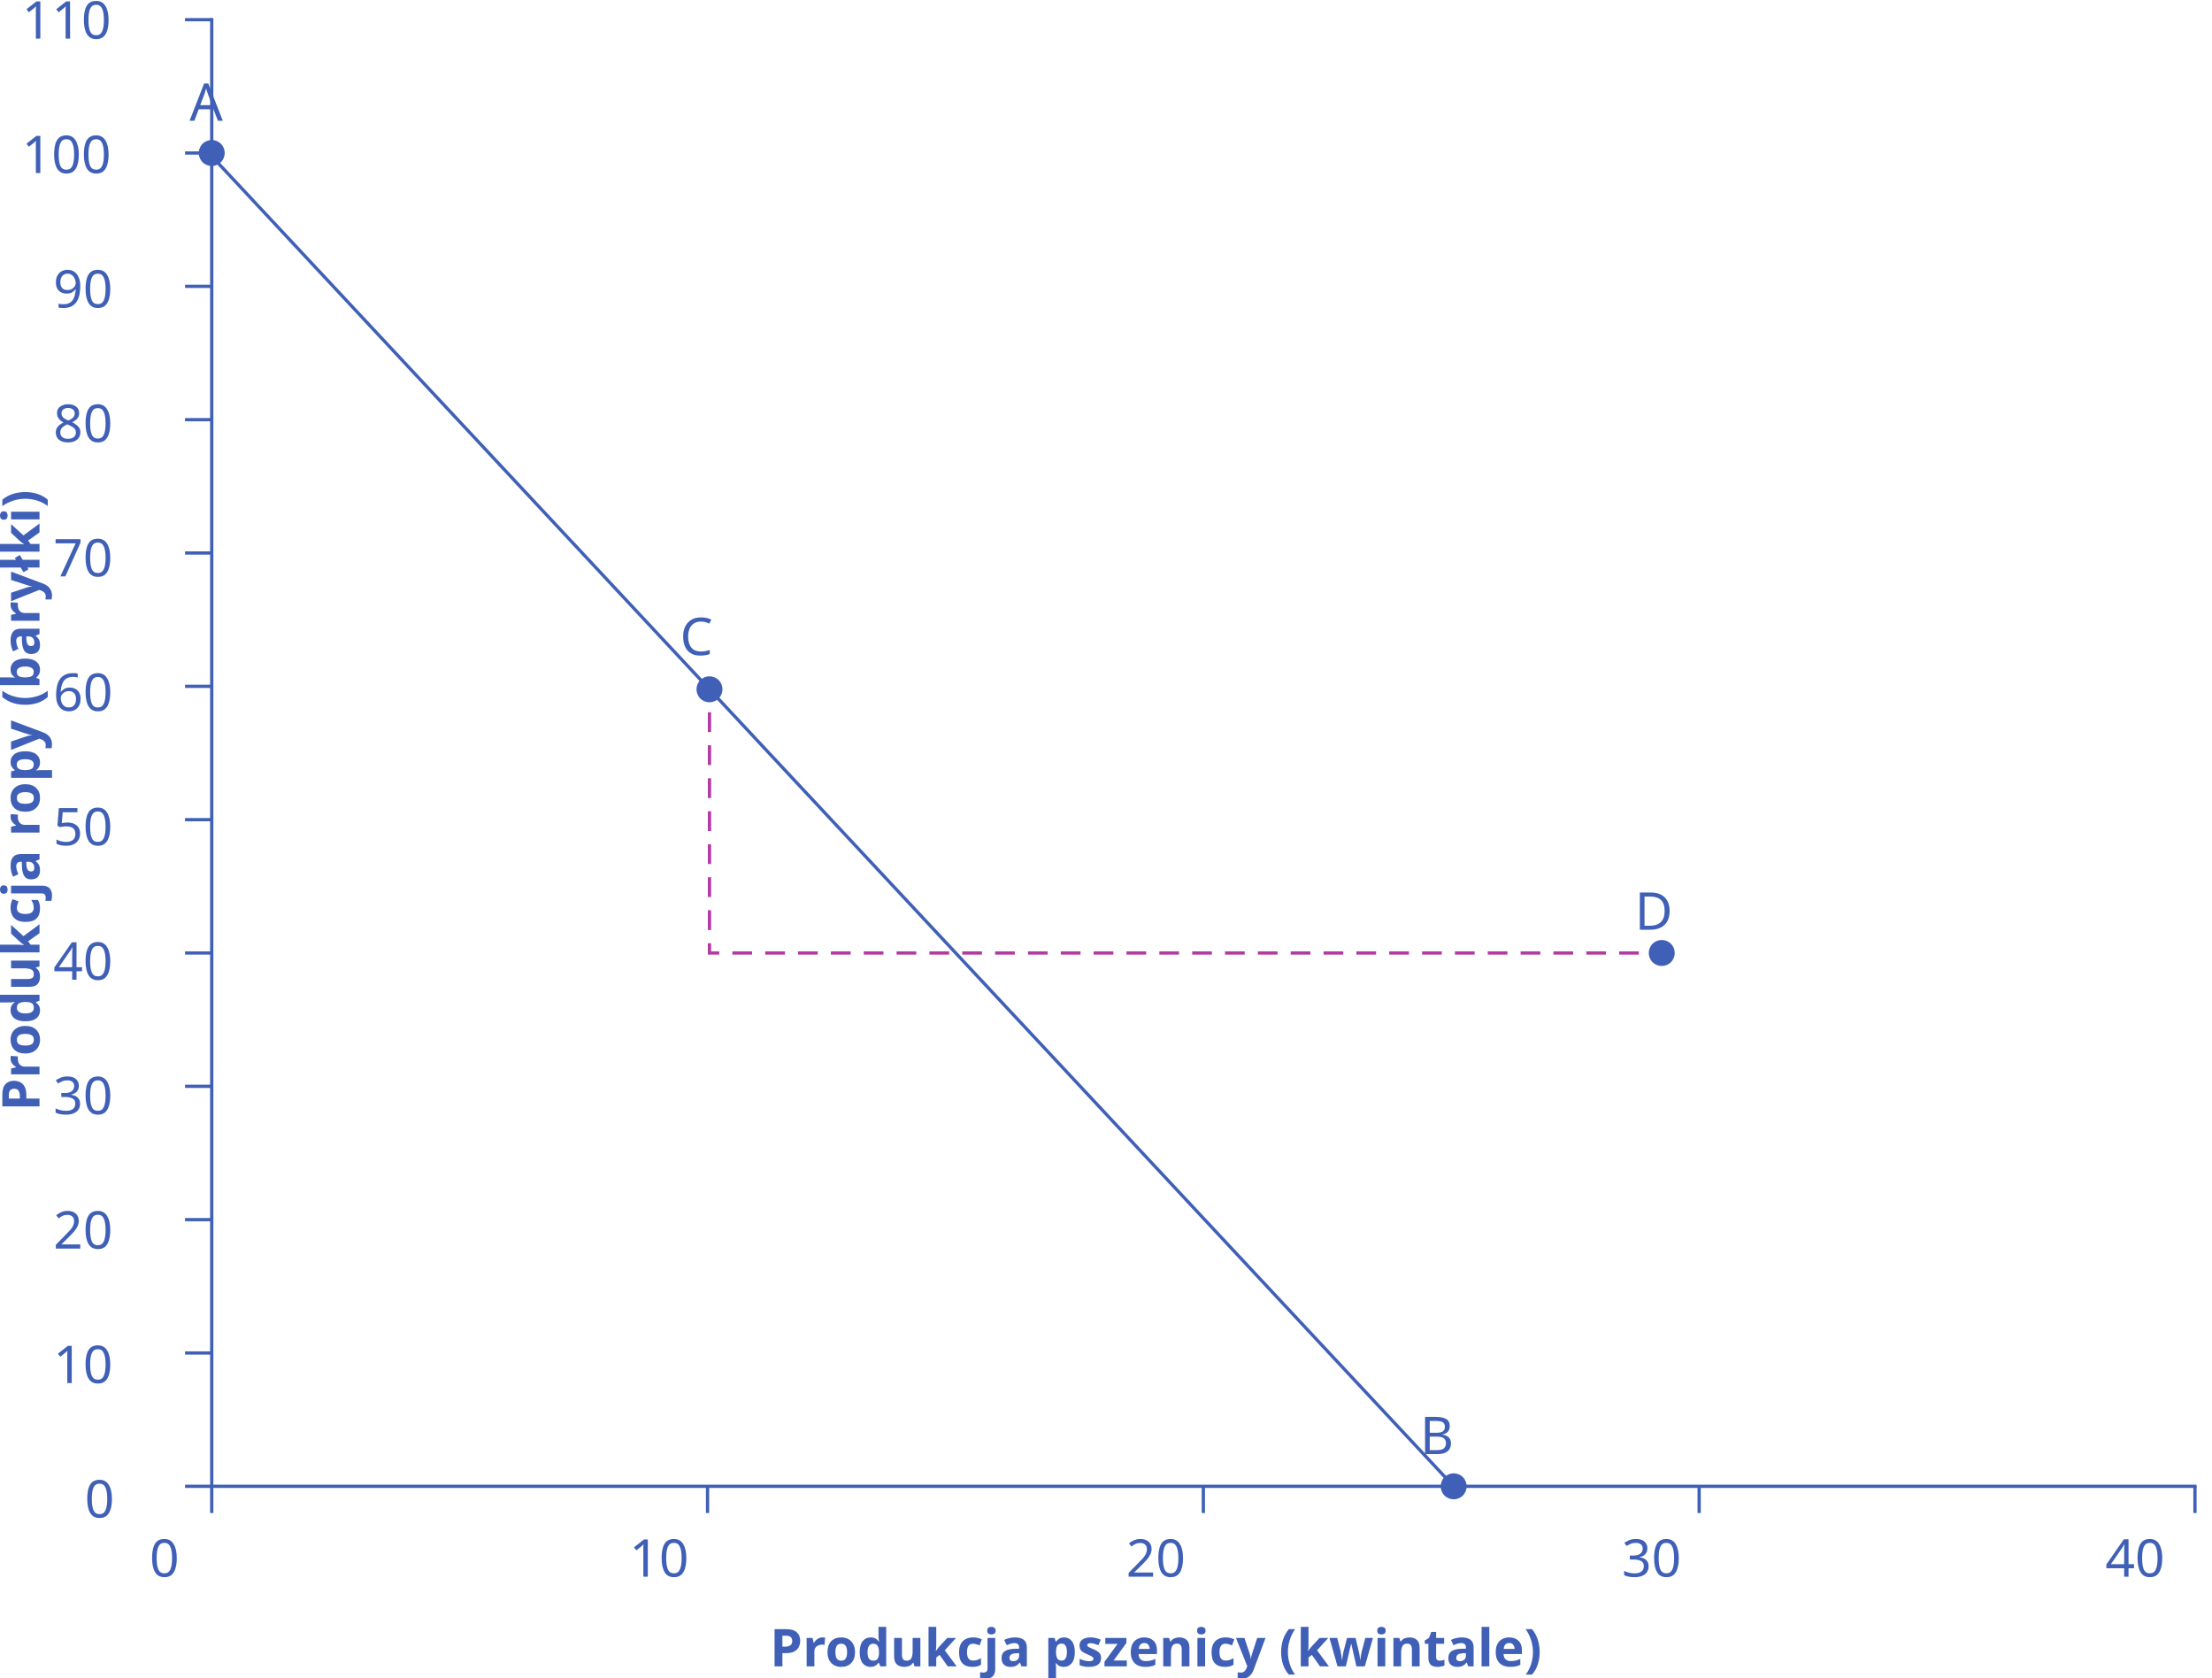
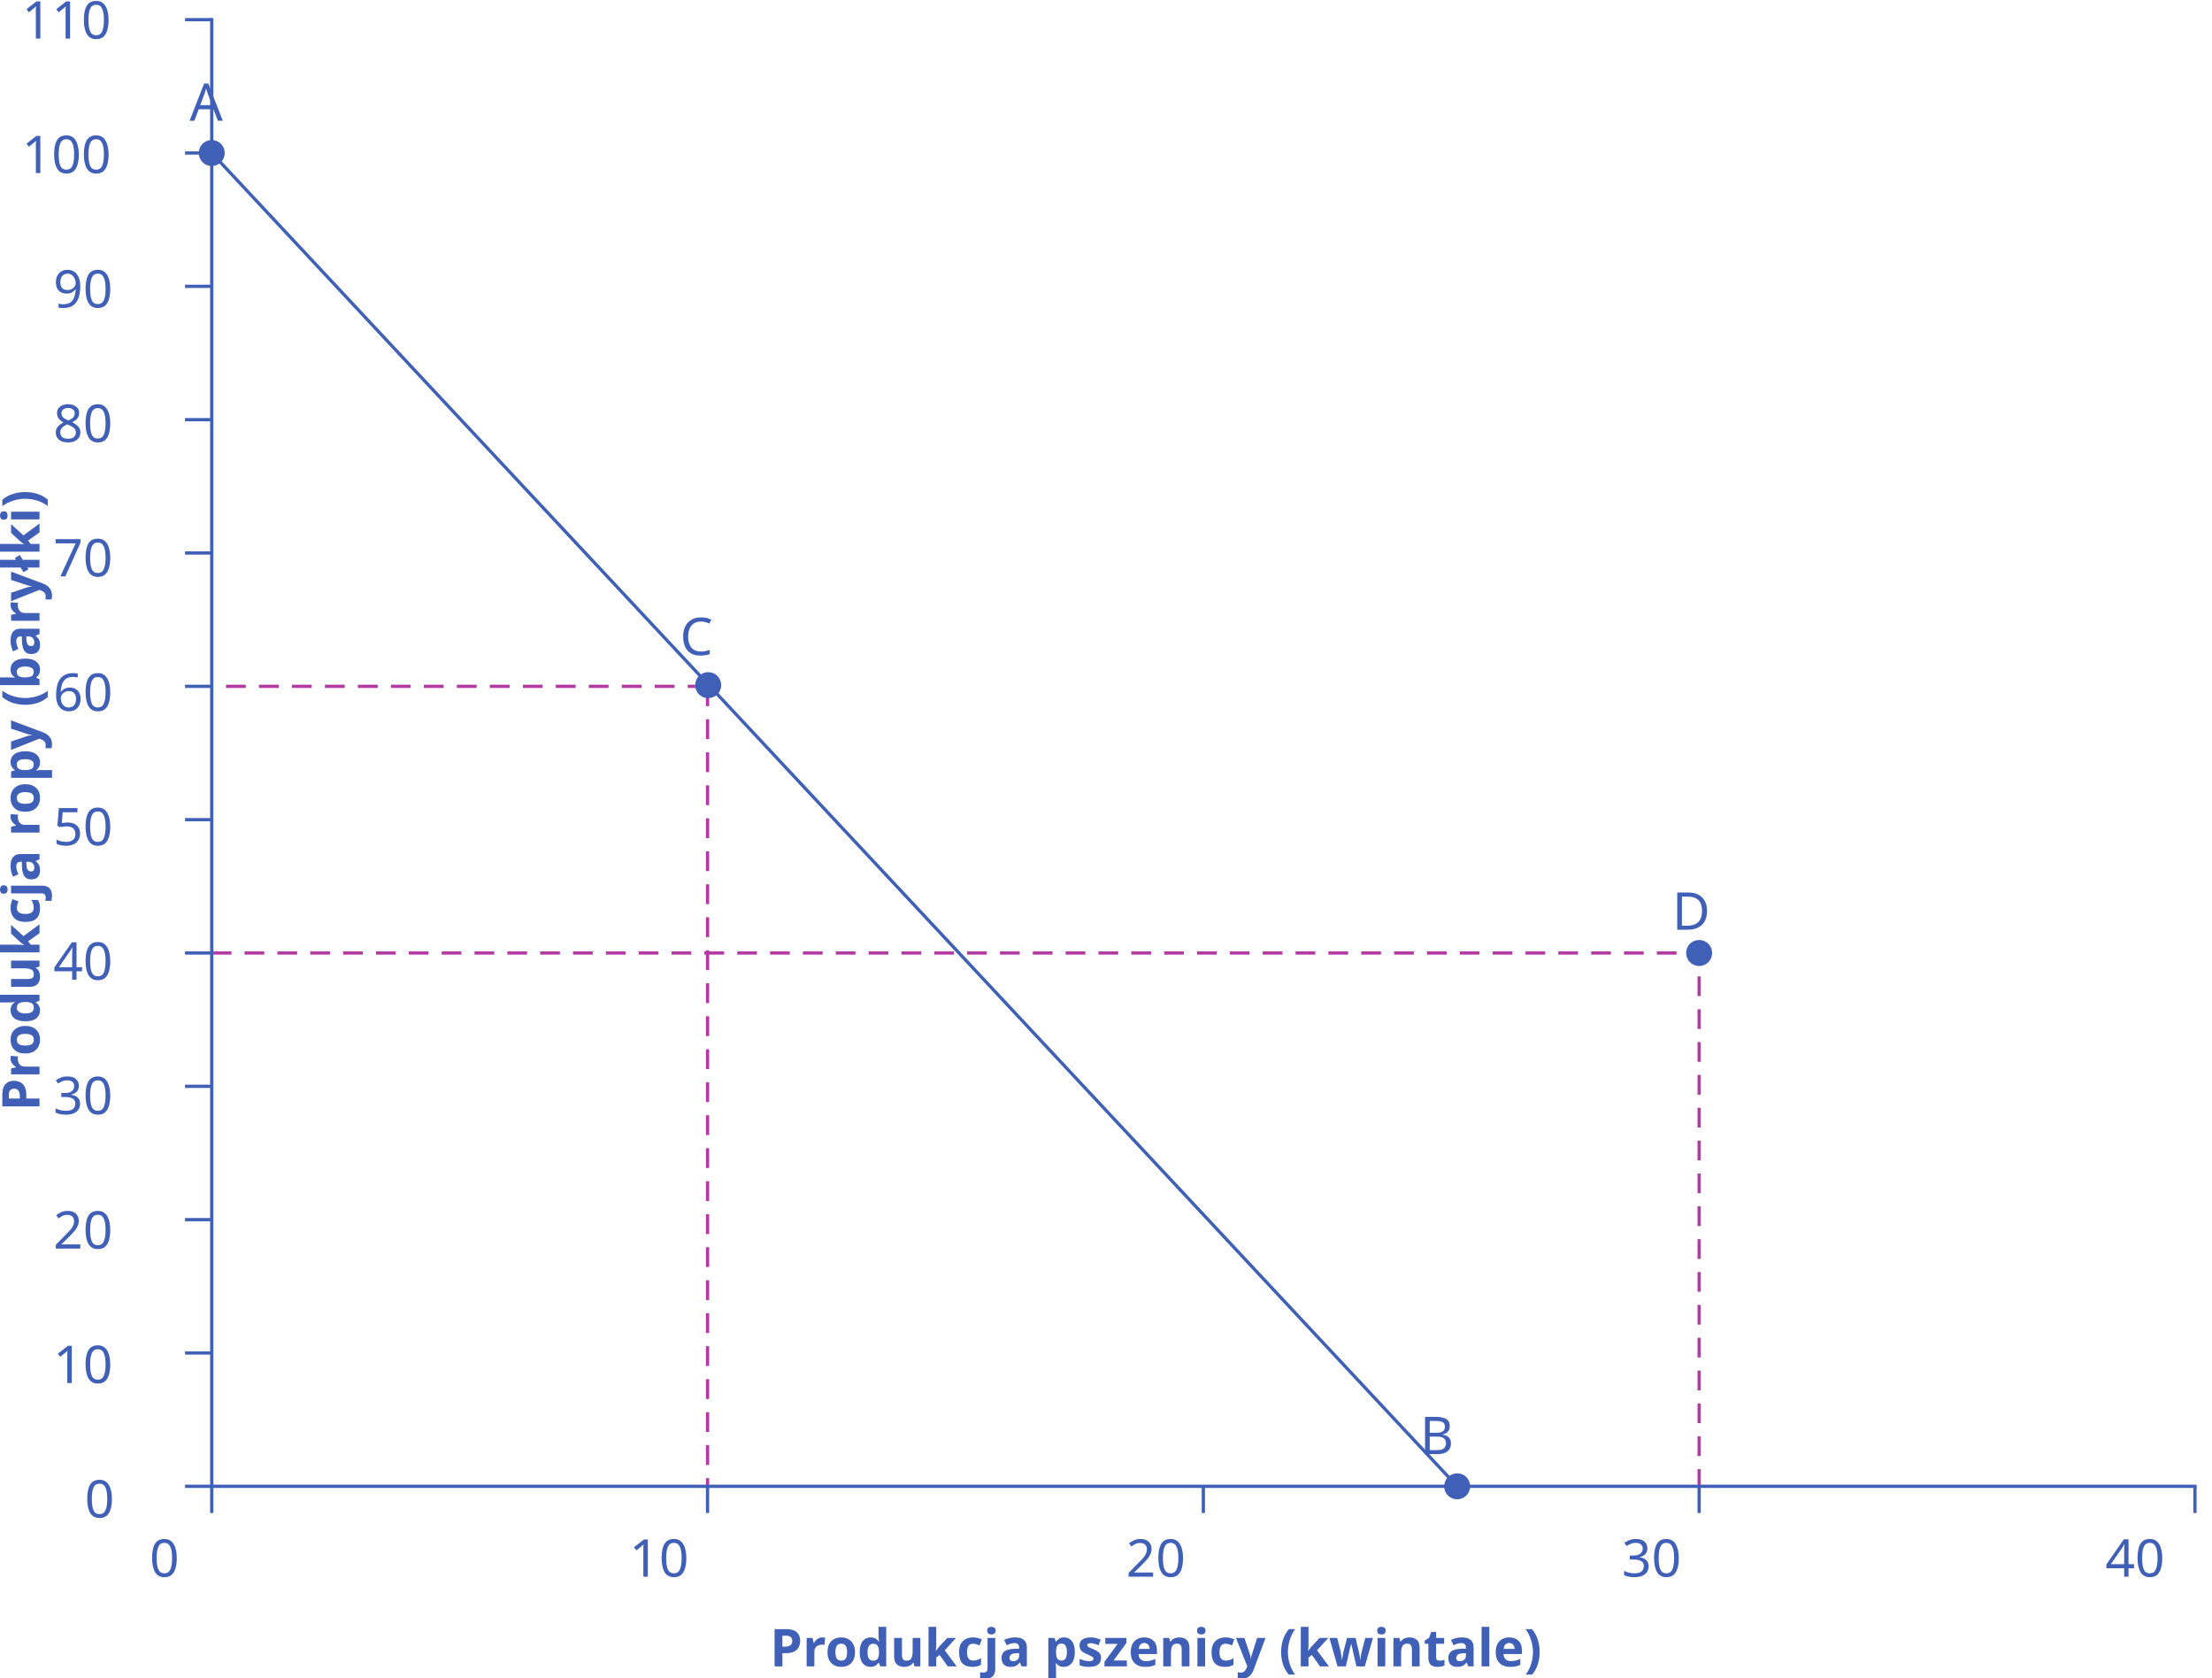
<svg xmlns="http://www.w3.org/2000/svg" version="1.1" id="svg69606" width="453.583" height="343.917" viewBox="0 0 453.583 343.917">
  <defs id="defs69610" />
  <g id="g69614" transform="matrix(1.333333,0,0,-1.333333,-3.703562,345.3885)">
-     <g id="g1">
-       <path d="M 35.342,256.266 V 30.516 H 340.586" style="fill:none;stroke:#3f60b6;stroke-width:0.5;stroke-linecap:butt;stroke-linejoin:miter;stroke-miterlimit:4;stroke-dasharray:none;stroke-opacity:1" id="path69618" />
-       <path d="M 35.342,235.016 226.342,30.516" style="fill:none;stroke:#3f60b6;stroke-width:0.5;stroke-linecap:butt;stroke-linejoin:miter;stroke-miterlimit:4;stroke-dasharray:none;stroke-opacity:1" id="path69620" />
+     <g id="g4">
+       <path d="M 35.342,235.516 226.877,30.516" style="fill:none;stroke:#3f60b6;stroke-width:0.5;stroke-linecap:butt;stroke-linejoin:miter;stroke-miterlimit:4;stroke-dasharray:none;stroke-opacity:1" id="path69620" />
      <path d="M 31.237,256.016 H 35.342" style="fill:none;stroke:#3f60b6;stroke-width:0.5;stroke-linecap:butt;stroke-linejoin:miter;stroke-miterlimit:4;stroke-dasharray:none;stroke-opacity:1" id="path69622" />
      <path d="M 31.237,235.516 H 35.342" style="fill:none;stroke:#3f60b6;stroke-width:0.5;stroke-linecap:butt;stroke-linejoin:miter;stroke-miterlimit:4;stroke-dasharray:none;stroke-opacity:1" id="path69624" />
      <path d="M 31.237,215.016 H 35.342" style="fill:none;stroke:#3f60b6;stroke-width:0.5;stroke-linecap:butt;stroke-linejoin:miter;stroke-miterlimit:4;stroke-dasharray:none;stroke-opacity:1" id="path69626" />
      <path d="M 31.237,194.516 H 35.342" style="fill:none;stroke:#3f60b6;stroke-width:0.5;stroke-linecap:butt;stroke-linejoin:miter;stroke-miterlimit:4;stroke-dasharray:none;stroke-opacity:1" id="path69628" />
      <path d="M 31.237,174.016 H 35.342" style="fill:none;stroke:#3f60b6;stroke-width:0.5;stroke-linecap:butt;stroke-linejoin:miter;stroke-miterlimit:4;stroke-dasharray:none;stroke-opacity:1" id="path69630" />
      <path d="M 31.237,153.516 H 35.342" style="fill:none;stroke:#3f60b6;stroke-width:0.5;stroke-linecap:butt;stroke-linejoin:miter;stroke-miterlimit:4;stroke-dasharray:none;stroke-opacity:1" id="path69632" />
      <path d="M 31.237,133.016 H 35.342" style="fill:none;stroke:#3f60b6;stroke-width:0.5;stroke-linecap:butt;stroke-linejoin:miter;stroke-miterlimit:4;stroke-dasharray:none;stroke-opacity:1" id="path69634" />
      <path d="M 31.237,112.516 H 35.342" style="fill:none;stroke:#3f60b6;stroke-width:0.5;stroke-linecap:butt;stroke-linejoin:miter;stroke-miterlimit:4;stroke-dasharray:none;stroke-opacity:1" id="path69636" />
      <path d="M 31.237,92.016 H 35.342" style="fill:none;stroke:#3f60b6;stroke-width:0.5;stroke-linecap:butt;stroke-linejoin:miter;stroke-miterlimit:4;stroke-dasharray:none;stroke-opacity:1" id="path69638" />
      <path d="M 31.237,71.516 H 35.342" style="fill:none;stroke:#3f60b6;stroke-width:0.5;stroke-linecap:butt;stroke-linejoin:miter;stroke-miterlimit:4;stroke-dasharray:none;stroke-opacity:1" id="path69640" />
      <path d="M 31.237,51.016 H 35.342" style="fill:none;stroke:#3f60b6;stroke-width:0.5;stroke-linecap:butt;stroke-linejoin:miter;stroke-miterlimit:4;stroke-dasharray:none;stroke-opacity:1" id="path69642" />
      <path d="M 31.237,30.516 H 35.342" style="fill:none;stroke:#3f60b6;stroke-width:0.5;stroke-linecap:butt;stroke-linejoin:miter;stroke-miterlimit:4;stroke-dasharray:none;stroke-opacity:1" id="path69644" />
      <path d="M 35.342,30.516 V 26.411" style="fill:none;stroke:#3f60b6;stroke-width:0.5;stroke-linecap:butt;stroke-linejoin:miter;stroke-miterlimit:4;stroke-dasharray:none;stroke-opacity:1" id="path69646" />
      <path d="M 111.592,30.516 V 26.411" style="fill:none;stroke:#3f60b6;stroke-width:0.5;stroke-linecap:butt;stroke-linejoin:miter;stroke-miterlimit:4;stroke-dasharray:none;stroke-opacity:1" id="path69648" />
      <path d="M 187.842,30.516 V 26.411" style="fill:none;stroke:#3f60b6;stroke-width:0.5;stroke-linecap:butt;stroke-linejoin:miter;stroke-miterlimit:4;stroke-dasharray:none;stroke-opacity:1" id="path69650" />
      <path d="M 264.092,30.516 V 26.411" style="fill:none;stroke:#3f60b6;stroke-width:0.5;stroke-linecap:butt;stroke-linejoin:miter;stroke-miterlimit:4;stroke-dasharray:none;stroke-opacity:1" id="path69652" />
      <path d="M 340.342,30.516 V 26.411" style="fill:none;stroke:#3f60b6;stroke-width:0.5;stroke-linecap:butt;stroke-linejoin:miter;stroke-miterlimit:4;stroke-dasharray:none;stroke-opacity:1" id="path69654" />
-       <path d="m 111.889,153.059 v -1.5" style="fill:none;stroke:#b33aa3;stroke-width:0.5;stroke-linecap:butt;stroke-linejoin:miter;stroke-miterlimit:4;stroke-dasharray:none;stroke-opacity:1" id="path69656" />
-       <path d="M 111.889,149.529 V 115.03" style="fill:none;stroke:#b33aa3;stroke-width:0.5;stroke-linecap:butt;stroke-linejoin:miter;stroke-miterlimit:4;stroke-dasharray:3.044, 2.029;stroke-dashoffset:0;stroke-opacity:1" id="path69658" />
-       <path d="m 111.889,114.016 v -1.5 h 1.5" style="fill:none;stroke:#b33aa3;stroke-width:0.5;stroke-linecap:butt;stroke-linejoin:miter;stroke-miterlimit:4;stroke-dasharray:none;stroke-opacity:1" id="path69660" />
-       <path d="M 115.41,112.516 H 255.833" style="fill:none;stroke:#b33aa3;stroke-width:0.5;stroke-linecap:butt;stroke-linejoin:miter;stroke-miterlimit:4;stroke-dasharray:3.031, 2.02;stroke-dashoffset:0;stroke-opacity:1" id="path69662" />
-       <path d="m 256.842,112.516 h 1.5" style="fill:none;stroke:#b33aa3;stroke-width:0.5;stroke-linecap:butt;stroke-linejoin:miter;stroke-miterlimit:4;stroke-dasharray:none;stroke-opacity:1" id="path69664" />
-       <path d="m 259.755,113.93 c 0.779,-0.778 0.779,-2.051 0,-2.829 -0.778,-0.777 -2.05,-0.777 -2.828,0 -0.777,0.778 -0.777,2.051 0,2.829 0.778,0.777 2.05,0.777 2.828,0" style="fill:#3f60b6;fill-opacity:1;fill-rule:nonzero;stroke:none;stroke-width:0.1" id="path69712" />
-       <path d="m 227.755,31.93 c 0.779,-0.778 0.779,-2.051 0,-2.829 -0.778,-0.777 -2.05,-0.777 -2.828,0 -0.777,0.778 -0.777,2.051 0,2.829 0.778,0.777 2.05,0.777 2.828,0" style="fill:#3f60b6;fill-opacity:1;fill-rule:nonzero;stroke:none;stroke-width:0.1" id="path69714" />
-       <path d="m 113.302,154.473 c 0.779,-0.778 0.779,-2.051 0,-2.829 -0.778,-0.777 -2.051,-0.777 -2.828,0 -0.777,0.778 -0.777,2.051 0,2.829 0.777,0.777 2.05,0.777 2.828,0" style="fill:#3f60b6;fill-opacity:1;fill-rule:nonzero;stroke:none;stroke-width:0.1" id="path69716" />
+       <path d="m 111.592,153.516 0,-123" style="fill:none;stroke:#b33aa3;stroke-width:0.5;stroke-linecap:butt;stroke-linejoin:miter;stroke-miterlimit:4;stroke-dasharray:3.044, 2.029;stroke-dashoffset:0;stroke-opacity:1" id="path69658" />
+       <path d="m 111.592,153.516 -76.25,0" style="fill:none;stroke:#b33aa3;stroke-width:0.5;stroke-linecap:butt;stroke-linejoin:miter;stroke-miterlimit:4;stroke-dasharray:3.044, 2.029;stroke-dashoffset:0;stroke-opacity:1" id="path69658-0" />
+       <path d="M 35.342,112.516 H 264.092 v -82" style="fill:none;stroke:#b33aa3;stroke-width:0.5;stroke-linecap:butt;stroke-linejoin:miter;stroke-miterlimit:4;stroke-dasharray:3.031, 2.02;stroke-dashoffset:0;stroke-opacity:1" id="path69662" />
+       <path d="m 265.505,113.93 c 0.779,-0.778 0.779,-2.051 0,-2.829 -0.778,-0.777 -2.05,-0.777 -2.828,0 -0.777,0.778 -0.777,2.051 0,2.829 0.778,0.777 2.05,0.777 2.828,0" style="fill:#3f60b6;fill-opacity:1;fill-rule:nonzero;stroke:none;stroke-width:0.1" id="path69712" />
+       <path d="m 228.29,31.93 c 0.779,-0.778 0.779,-2.051 0,-2.829 -0.778,-0.777 -2.05,-0.777 -2.828,0 -0.777,0.778 -0.777,2.051 0,2.829 0.778,0.777 2.05,0.777 2.828,0" style="fill:#3f60b6;fill-opacity:1;fill-rule:nonzero;stroke:none;stroke-width:0.1" id="path69714" />
+       <path d="m 113.108,155.112 c 0.779,-0.778 0.779,-2.051 0,-2.829 -0.778,-0.777 -2.051,-0.777 -2.828,0 -0.777,0.778 -0.777,2.051 0,2.829 0.777,0.777 2.05,0.777 2.828,0" style="fill:#3f60b6;fill-opacity:1;fill-rule:nonzero;stroke:none;stroke-width:0.1" id="path69716" />
      <path d="m 36.755,236.93 c 0.778,-0.778 0.778,-2.051 0,-2.828 -0.778,-0.778 -2.051,-0.778 -2.828,0 -0.777,0.777 -0.777,2.05 0,2.828 0.777,0.777 2.05,0.777 2.828,0" style="fill:#3f60b6;fill-opacity:1;fill-rule:nonzero;stroke:none;stroke-width:0.1" id="path69718" />
      <text xml:space="preserve" style="font-variant:normal;font-weight:normal;font-size:8px;font-family:ArialMT;-inkscape-font-specification:ArialMT;writing-mode:lr-tb;fill:#3f60b6;fill-opacity:1;fill-rule:nonzero;stroke:none;stroke-width:1" id="text20116-1-3-7-8-7-7" x="22.827" y="-191.091" transform="scale(1,-1)">
        <tspan style="font-style:normal;font-variant:normal;font-weight:normal;font-stretch:normal;font-family:sans-serif;-inkscape-font-specification:sans-serif;text-align:center;text-anchor:middle;stroke-width:1" x="22.827" y="-191.091" id="tspan4232-0-4-6-5-17">80</tspan>
      </text>
      <text xml:space="preserve" style="font-variant:normal;font-weight:normal;font-size:8px;font-family:ArialMT;-inkscape-font-specification:ArialMT;writing-mode:lr-tb;fill:#3f60b6;fill-opacity:1;fill-rule:nonzero;stroke:none;stroke-width:1" id="text20116-1-3-7-8-7-29-1" x="20.282" y="-253.104" transform="scale(1,-1)">
        <tspan style="font-style:normal;font-variant:normal;font-weight:normal;font-stretch:normal;font-family:sans-serif;-inkscape-font-specification:sans-serif;text-align:center;text-anchor:middle;stroke-width:1" x="20.282" y="-253.104" id="tspan4232-0-4-6-5-31-5">110</tspan>
      </text>
      <text xml:space="preserve" style="font-variant:normal;font-weight:normal;font-size:8px;font-family:ArialMT;-inkscape-font-specification:ArialMT;writing-mode:lr-tb;fill:#3f60b6;fill-opacity:1;fill-rule:nonzero;stroke:none;stroke-width:1" id="text20116-1-3-7-8-7-94-9" x="20.282" y="-232.433" transform="scale(1,-1)">
        <tspan style="font-style:normal;font-variant:normal;font-weight:normal;font-stretch:normal;font-family:sans-serif;-inkscape-font-specification:sans-serif;text-align:center;text-anchor:middle;stroke-width:1" x="20.282" y="-232.433" id="tspan4232-0-4-6-5-7-4">100</tspan>
      </text>
      <text xml:space="preserve" style="font-variant:normal;font-weight:normal;font-size:8px;font-family:ArialMT;-inkscape-font-specification:ArialMT;writing-mode:lr-tb;fill:#3f60b6;fill-opacity:1;fill-rule:nonzero;stroke:none;stroke-width:1" id="text20116-1-3-7-8-7-8-9" x="22.827" y="-211.762" transform="scale(1,-1)">
        <tspan style="font-style:normal;font-variant:normal;font-weight:normal;font-stretch:normal;font-family:sans-serif;-inkscape-font-specification:sans-serif;text-align:center;text-anchor:middle;stroke-width:1" x="22.827" y="-211.762" id="tspan4232-0-4-6-5-4-0">90</tspan>
      </text>
      <text xml:space="preserve" style="font-variant:normal;font-weight:normal;font-size:8px;font-family:ArialMT;-inkscape-font-specification:ArialMT;writing-mode:lr-tb;fill:#3f60b6;fill-opacity:1;fill-rule:nonzero;stroke:none;stroke-width:1" id="text20116-1-3-7-8-7-8-9-8" x="22.827" y="-170.42" transform="scale(1,-1)">
        <tspan style="font-style:normal;font-variant:normal;font-weight:normal;font-stretch:normal;font-family:sans-serif;-inkscape-font-specification:sans-serif;text-align:center;text-anchor:middle;stroke-width:1" x="22.827" y="-170.42" id="tspan4232-0-4-6-5-4-0-8">70</tspan>
      </text>
      <text xml:space="preserve" style="font-variant:normal;font-weight:normal;font-size:8px;font-family:ArialMT;-inkscape-font-specification:ArialMT;writing-mode:lr-tb;fill:#3f60b6;fill-opacity:1;fill-rule:nonzero;stroke:none;stroke-width:1" id="text20116-1-3-7-8-7-7-36" x="22.827" y="-87.735" transform="scale(1,-1)">
        <tspan style="font-style:normal;font-variant:normal;font-weight:normal;font-stretch:normal;font-family:sans-serif;-inkscape-font-specification:sans-serif;text-align:center;text-anchor:middle;stroke-width:1" x="22.827" y="-87.735" id="tspan4232-0-4-6-5-17-7">30</tspan>
      </text>
      <text xml:space="preserve" style="font-variant:normal;font-weight:normal;font-size:8px;font-family:ArialMT;-inkscape-font-specification:ArialMT;writing-mode:lr-tb;fill:#3f60b6;fill-opacity:1;fill-rule:nonzero;stroke:none;stroke-width:1" id="text20116-1-3-7-8-7-29-1-5" x="22.827" y="-149.748" transform="scale(1,-1)">
        <tspan style="font-style:normal;font-variant:normal;font-weight:normal;font-stretch:normal;font-family:sans-serif;-inkscape-font-specification:sans-serif;text-align:center;text-anchor:middle;stroke-width:1" x="22.827" y="-149.748" id="tspan4232-0-4-6-5-31-5-3">60</tspan>
      </text>
      <text xml:space="preserve" style="font-variant:normal;font-weight:normal;font-size:8px;font-family:ArialMT;-inkscape-font-specification:ArialMT;writing-mode:lr-tb;fill:#3f60b6;fill-opacity:1;fill-rule:nonzero;stroke:none;stroke-width:1" id="text20116-1-3-7-8-7-94-9-56" x="22.827" y="-129.077" transform="scale(1,-1)">
        <tspan style="font-style:normal;font-variant:normal;font-weight:normal;font-stretch:normal;font-family:sans-serif;-inkscape-font-specification:sans-serif;text-align:center;text-anchor:middle;stroke-width:1" x="22.827" y="-129.077" id="tspan4232-0-4-6-5-7-4-2">50</tspan>
      </text>
      <text xml:space="preserve" style="font-variant:normal;font-weight:normal;font-size:8px;font-family:ArialMT;-inkscape-font-specification:ArialMT;writing-mode:lr-tb;fill:#3f60b6;fill-opacity:1;fill-rule:nonzero;stroke:none;stroke-width:1" id="text20116-1-3-7-8-7-8-9-9" x="22.827" y="-108.406" transform="scale(1,-1)">
        <tspan style="font-style:normal;font-variant:normal;font-weight:normal;font-stretch:normal;font-family:sans-serif;-inkscape-font-specification:sans-serif;text-align:center;text-anchor:middle;stroke-width:1" x="22.827" y="-108.406" id="tspan4232-0-4-6-5-4-0-1">40</tspan>
      </text>
      <text xml:space="preserve" style="font-variant:normal;font-weight:normal;font-size:8px;font-family:ArialMT;-inkscape-font-specification:ArialMT;writing-mode:lr-tb;fill:#3f60b6;fill-opacity:1;fill-rule:nonzero;stroke:none;stroke-width:1" id="text20116-1-3-7-8-7-8-9-8-2" x="22.827" y="-67.064" transform="scale(1,-1)">
        <tspan style="font-style:normal;font-variant:normal;font-weight:normal;font-stretch:normal;font-family:sans-serif;-inkscape-font-specification:sans-serif;text-align:center;text-anchor:middle;stroke-width:1" x="22.827" y="-67.064" id="tspan4232-0-4-6-5-4-0-8-7">20</tspan>
      </text>
      <text xml:space="preserve" style="font-variant:normal;font-weight:normal;font-size:8px;font-family:ArialMT;-inkscape-font-specification:ArialMT;writing-mode:lr-tb;fill:#3f60b6;fill-opacity:1;fill-rule:nonzero;stroke:none;stroke-width:1" id="text20116-1-3-7-8-7-7-0" x="111.418" y="-16.619" transform="scale(1,-1)">
        <tspan style="font-style:normal;font-variant:normal;font-weight:normal;font-stretch:normal;font-family:sans-serif;-inkscape-font-specification:sans-serif;text-align:center;text-anchor:middle;stroke-width:1" x="111.418" y="-16.619" id="tspan4232-0-4-6-5-17-9">10</tspan>
      </text>
      <text xml:space="preserve" style="font-variant:normal;font-weight:normal;font-size:8px;font-family:ArialMT;-inkscape-font-specification:ArialMT;writing-mode:lr-tb;fill:#3f60b6;fill-opacity:1;fill-rule:nonzero;stroke:none;stroke-width:1" id="text20116-1-3-7-8-7-29-1-3" x="22.827" y="-46.393" transform="scale(1,-1)">
        <tspan style="font-style:normal;font-variant:normal;font-weight:normal;font-stretch:normal;font-family:sans-serif;-inkscape-font-specification:sans-serif;text-align:center;text-anchor:middle;stroke-width:1" x="22.827" y="-46.393" id="tspan4232-0-4-6-5-31-5-6">10</tspan>
      </text>
      <text xml:space="preserve" style="font-variant:normal;font-weight:normal;font-size:8px;font-family:ArialMT;-inkscape-font-specification:ArialMT;writing-mode:lr-tb;fill:#3f60b6;fill-opacity:1;fill-rule:nonzero;stroke:none;stroke-width:1" id="text20116-1-3-7-8-7-94-9-0" x="25.372" y="-25.722" transform="scale(1,-1)">
        <tspan style="font-style:normal;font-variant:normal;font-weight:normal;font-stretch:normal;font-family:sans-serif;-inkscape-font-specification:sans-serif;text-align:center;text-anchor:middle;stroke-width:1" x="25.372" y="-25.722" id="tspan4232-0-4-6-5-7-4-62">0</tspan>
      </text>
      <text xml:space="preserve" style="font-variant:normal;font-weight:normal;font-size:8px;font-family:ArialMT;-inkscape-font-specification:ArialMT;writing-mode:lr-tb;fill:#3f60b6;fill-opacity:1;fill-rule:nonzero;stroke:none;stroke-width:1" id="text20116-1-3-7-8-7-8-9-61" x="35.344" y="-16.619" transform="scale(1,-1)">
        <tspan style="font-style:normal;font-variant:normal;font-weight:normal;font-stretch:normal;font-family:sans-serif;-inkscape-font-specification:sans-serif;text-align:center;text-anchor:middle;stroke-width:1" x="35.344" y="-16.619" id="tspan4232-0-4-6-5-4-0-87">0</tspan>
      </text>
      <text xml:space="preserve" style="font-variant:normal;font-weight:normal;font-size:8px;font-family:ArialMT;-inkscape-font-specification:ArialMT;writing-mode:lr-tb;fill:#3f60b6;fill-opacity:1;fill-rule:nonzero;stroke:none;stroke-width:1" id="text20116-1-3-7-8-7-8-9-8-9" x="187.815" y="-16.619" transform="scale(1,-1)">
        <tspan style="font-style:normal;font-variant:normal;font-weight:normal;font-stretch:normal;font-family:sans-serif;-inkscape-font-specification:sans-serif;text-align:center;text-anchor:middle;stroke-width:1" x="187.815" y="-16.619" id="tspan4232-0-4-6-5-4-0-8-2">20</tspan>
      </text>
      <text xml:space="preserve" style="font-variant:normal;font-weight:normal;font-size:8px;font-family:ArialMT;-inkscape-font-specification:ArialMT;writing-mode:lr-tb;fill:#3f60b6;fill-opacity:1;fill-rule:nonzero;stroke:none;stroke-width:1" id="text20116-1-3-7-8-7-8-9-8-9-0" x="264.053" y="-16.619" transform="scale(1,-1)">
        <tspan style="font-style:normal;font-variant:normal;font-weight:normal;font-stretch:normal;font-family:sans-serif;-inkscape-font-specification:sans-serif;text-align:center;text-anchor:middle;stroke-width:1" x="264.053" y="-16.619" id="tspan4232-0-4-6-5-4-0-8-2-2">30</tspan>
      </text>
      <text xml:space="preserve" style="font-variant:normal;font-weight:normal;font-size:8px;font-family:ArialMT;-inkscape-font-specification:ArialMT;writing-mode:lr-tb;fill:#3f60b6;fill-opacity:1;fill-rule:nonzero;stroke:none;stroke-width:1" id="text20116-1-3-7-8-7-8-9-8-9-3" x="338.406" y="-16.619" transform="scale(1,-1)">
        <tspan style="font-style:normal;font-variant:normal;font-weight:normal;font-stretch:normal;font-family:sans-serif;-inkscape-font-specification:sans-serif;text-align:center;text-anchor:middle;stroke-width:1" x="338.406" y="-16.619" id="tspan4232-0-4-6-5-4-0-8-2-7">40</tspan>
      </text>
      <text xml:space="preserve" style="font-variant:normal;font-weight:normal;font-size:8px;font-family:ArialMT;-inkscape-font-specification:ArialMT;writing-mode:lr-tb;fill:#3f60b6;fill-opacity:1;fill-rule:nonzero;stroke:none;stroke-width:1" id="text20116-1-3-7-8-7-8-9-8-9-5" x="231.04" y="-35.472" transform="scale(1,-1)">
        <tspan style="font-style:normal;font-variant:normal;font-weight:normal;font-stretch:normal;font-family:sans-serif;-inkscape-font-specification:sans-serif;text-align:center;text-anchor:middle;stroke-width:1" x="231.04" y="-35.472" id="tspan4232-0-4-6-5-4-0-8-2-9">B</tspan>
      </text>
      <text xml:space="preserve" style="font-variant:normal;font-weight:normal;font-size:8px;font-family:ArialMT;-inkscape-font-specification:ArialMT;writing-mode:lr-tb;fill:#3f60b6;fill-opacity:1;fill-rule:nonzero;stroke:none;stroke-width:1" id="text20116-1-3-7-8-7-8-9-8-9-2" x="117.164" y="-158.318" transform="scale(1,-1)">
        <tspan style="font-style:normal;font-variant:normal;font-weight:normal;font-stretch:normal;font-family:sans-serif;-inkscape-font-specification:sans-serif;text-align:center;text-anchor:middle;stroke-width:1" x="117.164" y="-158.318" id="tspan4232-0-4-6-5-4-0-8-2-28">C</tspan>
      </text>
      <text xml:space="preserve" style="font-variant:normal;font-weight:normal;font-size:8px;font-family:ArialMT;-inkscape-font-specification:ArialMT;writing-mode:lr-tb;fill:#3f60b6;fill-opacity:1;fill-rule:nonzero;stroke:none;stroke-width:1" id="text20116-1-3-7-8-7-8-9-8-9-2-6" x="41.77" y="-240.471" transform="scale(1,-1)">
        <tspan style="font-style:normal;font-variant:normal;font-weight:normal;font-stretch:normal;font-family:sans-serif;-inkscape-font-specification:sans-serif;text-align:center;text-anchor:middle;stroke-width:1" x="41.77" y="-240.471" id="tspan4232-0-4-6-5-4-0-8-2-28-1">A</tspan>
      </text>
-       <text xml:space="preserve" style="font-variant:normal;font-weight:normal;font-size:8px;font-family:ArialMT;-inkscape-font-specification:ArialMT;writing-mode:lr-tb;fill:#3f60b6;fill-opacity:1;fill-rule:nonzero;stroke:none;stroke-width:1" id="text20116-1-3-7-8-7-8-9-8-9-9" x="264.39" y="-116.093" transform="scale(1,-1)">
-         <tspan style="font-style:normal;font-variant:normal;font-weight:normal;font-stretch:normal;font-family:sans-serif;-inkscape-font-specification:sans-serif;text-align:center;text-anchor:middle;stroke-width:1" x="264.39" y="-116.093" id="tspan4232-0-4-6-5-4-0-8-2-73">D</tspan>
+       <text xml:space="preserve" style="font-variant:normal;font-weight:normal;font-size:8px;font-family:ArialMT;-inkscape-font-specification:ArialMT;writing-mode:lr-tb;fill:#3f60b6;fill-opacity:1;fill-rule:nonzero;stroke:none;stroke-width:1" id="text20116-1-3-7-8-7-8-9-8-9-9" x="270.14" y="-116.093" transform="scale(1,-1)">
+         <tspan style="font-style:normal;font-variant:normal;font-weight:normal;font-stretch:normal;font-family:sans-serif;-inkscape-font-specification:sans-serif;text-align:center;text-anchor:middle;stroke-width:1" x="270.14" y="-116.093" id="tspan4232-0-4-6-5-4-0-8-2-73">D</tspan>
      </text>
      <text xml:space="preserve" style="font-variant:normal;font-weight:normal;font-size:8px;font-family:ArialMT;-inkscape-font-specification:ArialMT;writing-mode:lr-tb;fill:#3f60b6;fill-opacity:1;fill-rule:nonzero;stroke:none;stroke-width:1" id="text20116-1-3-7-7-1-6-3-0" x="187.815" y="-2.83" transform="scale(1,-1)">
        <tspan style="font-style:normal;font-variant:normal;font-weight:bold;font-stretch:normal;font-family:sans-serif;-inkscape-font-specification:'sans-serif Bold';text-align:center;text-anchor:middle;stroke-width:1" x="187.815" y="-2.83" id="tspan4232-0-4-4-4-4-8-8">Produkcja pszenicy (kwintale)</tspan>
      </text>
      <text xml:space="preserve" style="font-variant:normal;font-weight:normal;font-size:8px;font-family:ArialMT;-inkscape-font-specification:ArialMT;writing-mode:lr-tb;fill:#3f60b6;fill-opacity:1;fill-rule:nonzero;stroke:none;stroke-width:1" id="text20116-1-3-7-7-1-6-3-1" x="143.242" y="8.856" transform="matrix(0,1,1,0,0,0)">
        <tspan style="font-style:normal;font-variant:normal;font-weight:bold;font-stretch:normal;font-family:sans-serif;-inkscape-font-specification:'sans-serif Bold';text-align:center;text-anchor:middle;stroke-width:1" x="143.242" y="8.856" id="tspan4232-0-4-4-4-4-8-1">Produkcja ropy (baryłki)</tspan>
      </text>
+       <path d="M 35.342,256.266 V 30.516 H 340.586" style="fill:none;stroke:#3f60b6;stroke-width:0.5;stroke-linecap:butt;stroke-linejoin:miter;stroke-miterlimit:4;stroke-dasharray:none;stroke-opacity:1" id="path69618" />
    </g>
  </g>
</svg>
